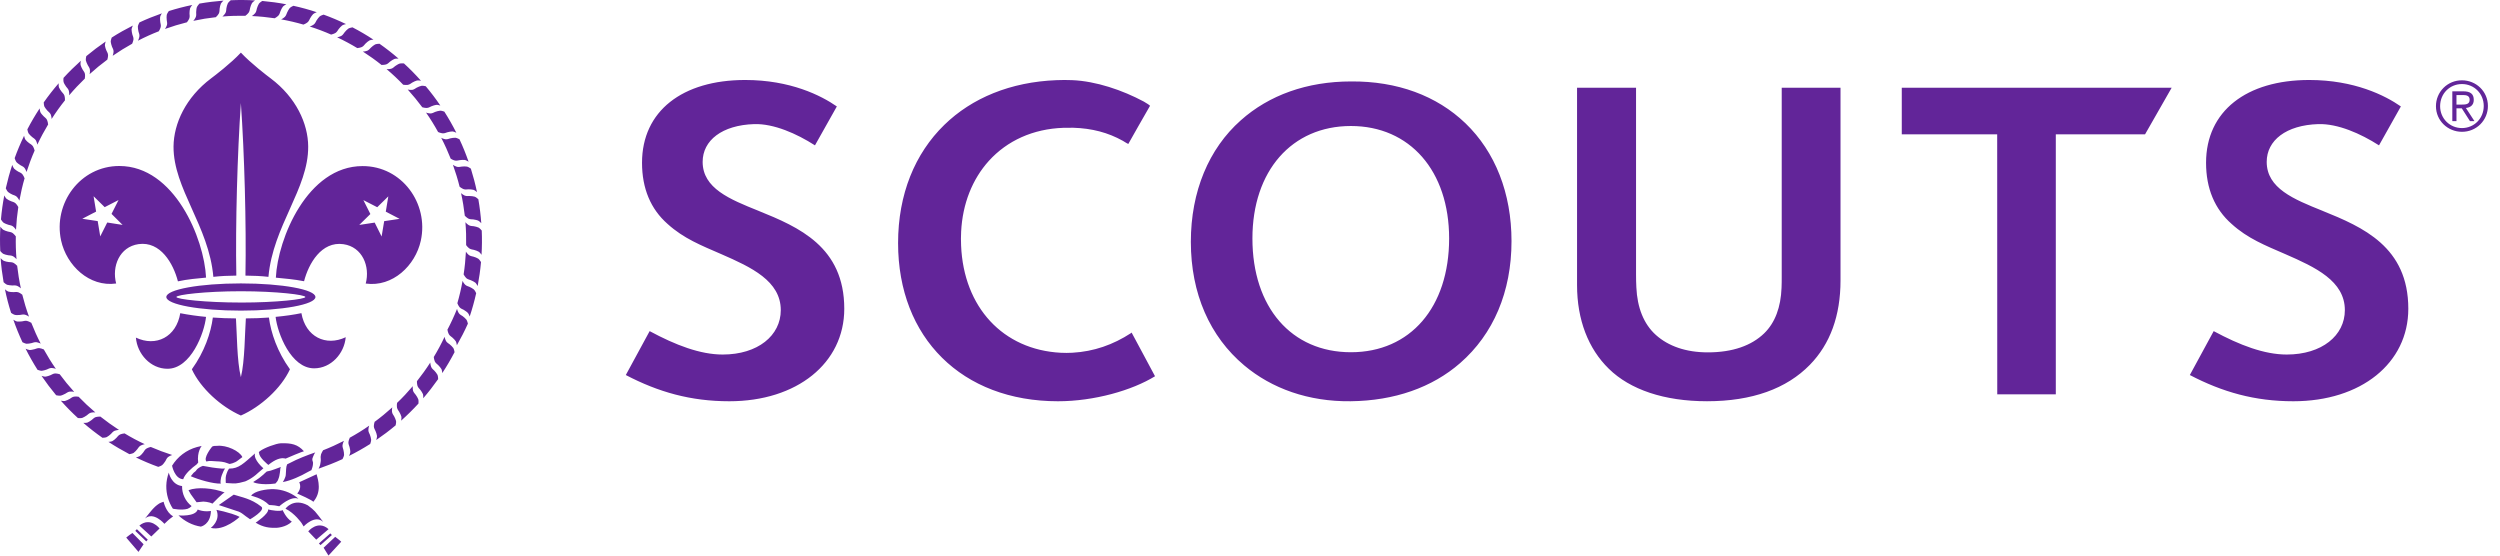
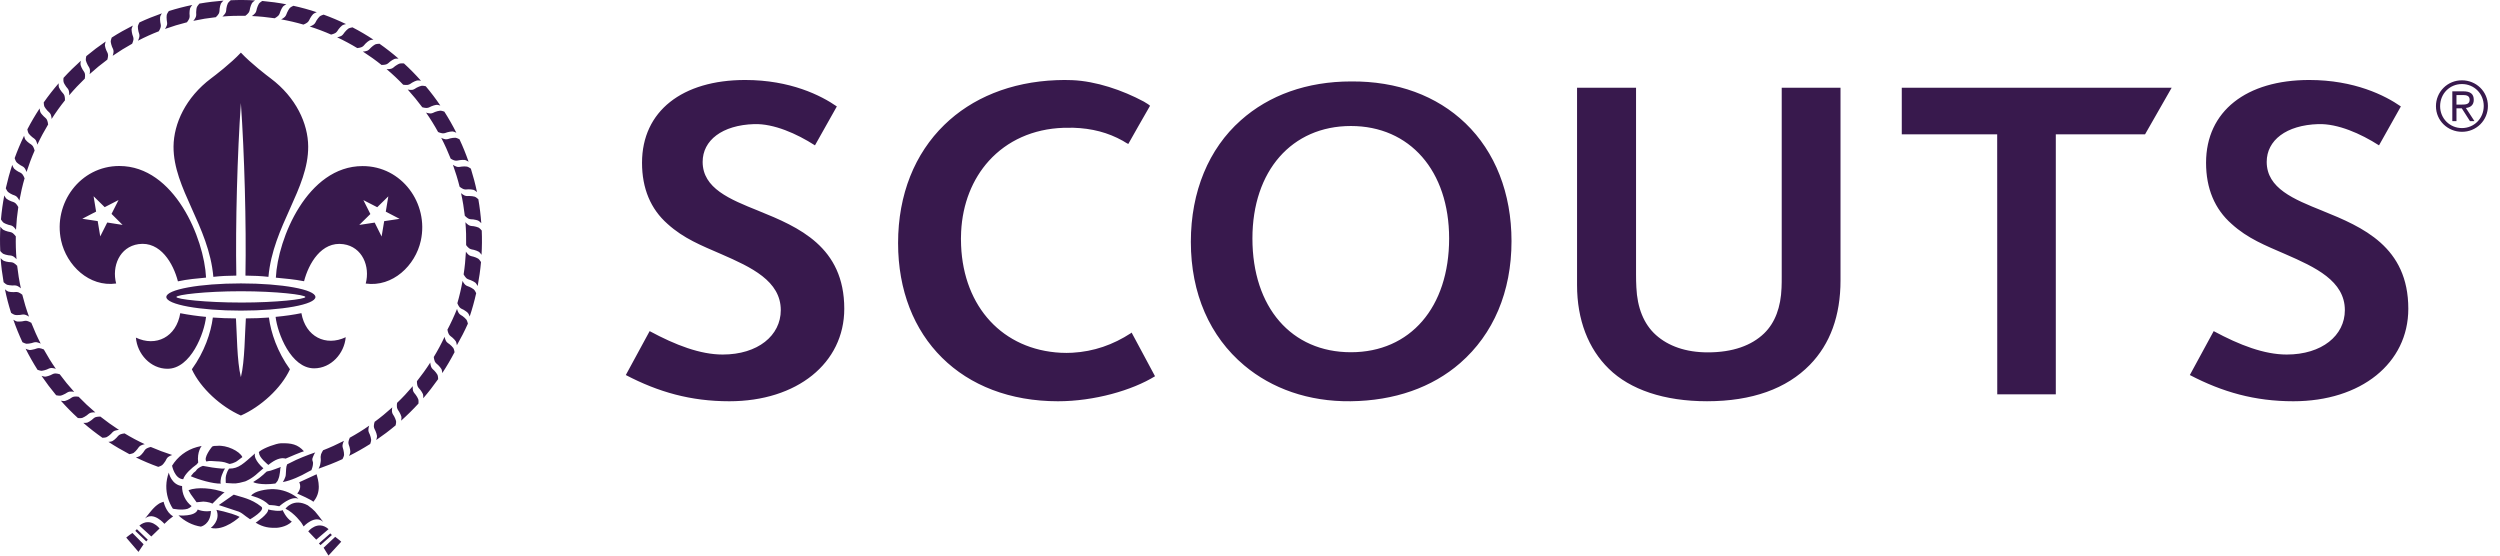
<svg xmlns="http://www.w3.org/2000/svg" viewBox="0 0 189 42" aria-hidden="true" focusable="false">
-   <path d="M175.583 15.94v-.003c-2.17-.871-4.22-1.699-4.22-3.7 0-1.621 1.464-2.781 3.905-2.855 1.473-.041 3.194.716 4.585 1.607.045-.095 1.6-2.834 1.653-2.942-1.19-.828-3.511-2-6.93-2-4.743 0-7.798 2.35-7.798 6.259 0 1.94.65 3.495 1.933 4.624 1.22 1.107 2.546 1.624 4.06 2.283 2.274.99 4.5 2.028 4.5 4.234 0 1.92-1.736 3.356-4.396 3.356-1.688 0-3.544-.705-5.52-1.77-.048.101-1.755 3.218-1.803 3.319 2.467 1.29 4.911 1.983 7.825 1.983 5.119 0 8.691-2.877 8.691-6.994 0-4.686-3.444-6.174-6.485-7.402zm-118.24 0l-.002-.003c-2.169-.871-4.221-1.699-4.221-3.7 0-1.621 1.466-2.781 3.905-2.855 1.475-.041 3.196.716 4.586 1.607.046-.095 1.6-2.834 1.654-2.942-1.192-.828-3.513-2-6.93-2-4.745 0-7.798 2.35-7.798 6.259 0 1.94.65 3.495 1.932 4.624 1.223 1.107 2.547 1.624 4.061 2.283 2.271.99 4.497 2.028 4.497 4.234 0 1.92-1.734 3.356-4.394 3.356-1.687 0-3.545-.705-5.52-1.77-.047.101-1.755 3.218-1.802 3.319 2.465 1.29 4.91 1.983 7.824 1.983 5.116 0 8.692-2.877 8.692-6.994 0-4.686-3.445-6.174-6.484-7.402zm28.166 9.24c-1.368.89-2.814 1.394-4.434 1.487-.295.017-.59.017-.882.002-4.369-.229-7.34-3.438-7.534-8.107a10.55 10.55 0 01.003-1.048c.105-2.113.85-3.972 2.094-5.35 1.388-1.532 3.346-2.423 5.638-2.501.247-.008.496-.008.74-.005 1.422.042 2.639.366 3.749.985.132.096.415.242.415.242s1.455-2.575 1.646-2.89c0-.018-.232-.184-.472-.316-1.607-.861-3.609-1.546-5.419-1.62a14.375 14.375 0 00-1.177.001c-3.482.135-6.402 1.35-8.485 3.38-2.223 2.163-3.496 5.246-3.496 8.934 0 3.59 1.208 6.58 3.324 8.671 2.115 2.095 5.135 3.29 8.761 3.29 2.753 0 5.62-.829 7.34-1.891-.086-.14-1.65-3.106-1.772-3.305-.017.02-.024.02-.039.04zm65.483 4.632h4.427V10.156l6.747-.001 2.011-3.52h-20.403v3.52h7.213l.005 19.657zm-16.294-8.905c0 .107 0 .752-.014.862-.055 1.446-.48 2.624-1.315 3.434-.953.92-2.37 1.436-4.259 1.436-1.667 0-2.99-.479-3.919-1.31-.934-.835-1.415-2.088-1.482-3.6-.018-.127-.024-.837-.024-.959V6.634h-4.46v14.922c0 2.622.85 4.81 2.403 6.323 1.606 1.576 4.182 2.455 7.424 2.455 3.402 0 6.013-.95 7.775-2.755 1.53-1.57 2.316-3.701 2.316-6.382V6.634h-4.445v14.273zm-32.57 5.722c-4.497 0-7.445-3.395-7.445-8.603 0-5.11 2.98-8.5 7.445-8.5 4.454 0 7.426 3.39 7.426 8.5 0 5.208-2.94 8.603-7.426 8.603zm8.66-17.31c-2.178-2.089-5.16-3.189-8.646-3.162-3.33 0-6.206 1.035-8.341 2.942-2.415 2.142-3.773 5.374-3.773 9.183 0 3.92 1.44 7.164 4.035 9.342 2.084 1.751 4.86 2.748 8.047 2.71 3.31-.036 6.165-1.04 8.282-2.889 2.504-2.185 3.878-5.376 3.878-9.216 0-3.622-1.23-6.745-3.482-8.91zm75.336.363c-.917 0-1.651-.722-1.651-1.653 0-.958.734-1.675 1.65-1.675.915 0 1.648.717 1.648 1.655 0 .951-.733 1.673-1.647 1.673zm0-3.61a1.948 1.948 0 00-1.966 1.957c0 1.097.897 1.935 1.966 1.935a1.945 1.945 0 001.962-1.955c0-1.1-.894-1.938-1.962-1.938zm-.027 1.836h-.388v-.723h.487c.24 0 .509.036.509.352 0 .354-.294.37-.608.37zm.92-.358c0-.449-.256-.646-.794-.646h-.828v2.254h.314V8.19h.402l.618.967h.34l-.648-.994c.336-.038.596-.209.596-.614zM18.587 24.07c-.077 1.042-.075 3.248-.376 4.442-.303-1.194-.3-3.4-.373-4.441a25.06 25.06 0 01-1.747-.065c-.148 1.158-.634 2.592-1.587 3.912.66 1.437 2.206 2.835 3.707 3.496 1.503-.661 3.047-2.06 3.709-3.496-.953-1.32-1.438-2.754-1.589-3.912-.555.039-1.138.065-1.744.065zm1.707-3.14c.34-3.858 3.032-6.665 3.005-9.86-.011-1.727-.914-3.703-2.835-5.145-.257-.191-1.502-1.14-2.253-1.947-.749.806-1.994 1.756-2.252 1.947-1.92 1.442-2.823 3.418-2.84 5.145-.02 3.195 2.675 6.002 3.01 9.86.548-.063 1.132-.09 1.737-.094-.072-3.914.08-9.218.345-13.047.266 3.829.415 9.133.345 13.047.607.005 1.19.03 1.738.094zm-6.661 2.75l-.003-.016c-.295 1.824-1.842 2.58-3.356 1.86.1 1.23 1.101 2.355 2.386 2.355 1.766 0 2.791-2.697 2.916-3.923a20.163 20.163 0 01-1.943-.276zm9.153-.006c-.568.118-1.226.213-1.95.281.14 1.241 1.162 3.891 2.912 3.891 1.284 0 2.286-1.127 2.388-2.353-1.504.714-3.035-.03-3.35-1.819zm-4.56-.802c-2.693 0-4.891-.251-4.891-.42 0-.168 2.183-.434 4.876-.434 2.692 0 4.874.266 4.874.435 0 .168-2.166.42-4.859.42zm5.62-.42c0-.566-2.522-1.026-5.635-1.026-3.112 0-5.637.46-5.637 1.027 0 .57 2.525 1.03 5.637 1.03 3.113 0 5.636-.46 5.636-1.03zm3.314-5.447l.84-.825-.528-1.052 1.047.538.838-.822-.192 1.157 1.044.544-1.165.174-.194 1.16-.524-1.051-1.166.177zm4.654 1.187c.614-2.81-1.435-5.643-4.405-5.636-4.17.002-6.414 5.492-6.554 8.433l.034.006c.6.057 1.38.124 2.098.266.34-1.323 1.31-3.041 2.978-2.8 1.429.206 2.028 1.675 1.684 2.976 2.039.285 3.754-1.366 4.165-3.245zm-23.707-1.37l-.529 1.05-.192-1.157-1.164-.177 1.044-.542-.191-1.16.839.825 1.048-.538-.53 1.047.836.833-1.16-.181zM4.62 18.185c.412 1.881 2.125 3.532 4.161 3.248-.342-1.301.259-2.768 1.688-2.977 1.668-.238 2.638 1.478 2.982 2.814.714-.158 1.49-.223 2.097-.28l.03-.005c-.14-2.942-2.386-8.429-6.552-8.436-2.97-.003-5.02 2.827-4.406 5.636zm16.493 20.09c0 .009.884-.822 1.45-.567l-.128-.113a3.074 3.074 0 00-1.727-.615c-.547-.019-1.5.141-1.72.498 0 0 .823.162 1.338.684.047.048.263-.013.787.113zm2.562-.327c.668-.76.38-1.66.261-2.094l-1.312.603c.02.058.217.431-.152.854 0 0 1.276.553 1.203.637zm-4.517-1.519c-.095.038.584.28 1.662.125l.009-.01s.145-.146.185-.246c.04-.092.112-.298.12-.415.01-.103.042-.168.046-.312 0 0 0-.144.049-.268-.123.061-.764.275-.764.275a9.89 9.89 0 01-.297.067c-.099.072-.175.166-.255.233-.054.041-.177.152-.316.261-.068.06-.396.26-.439.29zm5.271 3.026l.007.005c-.263-.35-.493-.655-.621-.794-.111-.12-.3-.286-.544-.462-1.103-.591-1.688.253-1.688.253.684.332 1.21 1.077 1.21 1.077l.162.266c.024-.025.862-.92 1.474-.345zm-1.126.715l.604.629.932-.795c-.809-.72-1.536.166-1.536.166zm1.667.154l-.86.76.121.126.86-.761-.121-.125zm-.505 1.084l.367.592.965-1.046s-.176-.17-.455-.37l-.877.824zm-14.921-.765l.925 1.08.386-.576-.842-.854c-.288.186-.47.35-.47.35zm.686-.51l.827.796.115-.128-.825-.797-.117.129zm.306-.4l.902.825.625-.605s-.687-.911-1.527-.22zm1.833-1.8a1.462 1.462 0 00-.266.103l.07-.048a2.19 2.19 0 00-.56.429c-.137.134-.378.445-.652.785l.006-.005c.64-.551 1.456.396 1.463.405l.247-.236s.16-.15.413-.333c-.552-.299-.721-1.1-.721-1.1zm4.982-2.858s.382-.046.653-.279l.319-.24c-.203-.457-1.2-.927-1.907-.85-.138.017-.329-.033-.423.113v.004s-.644.795-.382 1.071c.221-.084.502-.023.753-.018.258.007.586.04.807.135l.18.064zm-.553.353c-.59-.05-.893-.1-1.46-.208-.184.054-.443.224-.488.318-.05.103-.15.137-.216.206-.047.05-.21.257-.21.257h-.002c.594.262 1.686.581 2.283.56 0 0-.085-.005.01-.464.03-.139.08-.225.121-.333.037-.096.088-.23.183-.346l-.221.01zm-1.46-.208c-.153-.006 0 0 0 0zm3.195 1.174s.494-.18.977-.645c.082-.08.32-.264.403-.346 0 0-.78-.658-.632-1.124-.87.763-1.223 1.148-1.942 1.148-.181.031-.023.006-.023.006-.09.121-.15.26-.182.362-.034.11-.072.235-.072.33-.01.306.013.39.013.39.787.046.737.074 1.458-.121zm2.686-2.881c-.328.011-1.258.346-1.572.596l-.006-.01c-.007.007-.005.017-.01.025-.027.023-.056.046-.07.066l.028.038c-.028.353.699.92.699.92.513-.42.962-.583 1.307-.477 1.19-.516 1.382-.556 1.382-.556-.466-.522-.948-.63-1.758-.602zm.15 5.052c-.18.123-.87.012-1.096-.05.046.338-.944 1-.944 1 .585.361 1.064.402 1.574.388 0 0 .72-.027 1.158-.466-.45-.278-.692-.872-.692-.872zm-1.613-.26c-.773-.62-1.523-.721-2.086-.91l-1.127.787 1.342.444c.408.108.51.301 1.023.632 0 0 1.188-.682.848-.954zm-3.394.24c.337.81-.425 1.363-.425 1.363 1.018.262 2.177-.826 2.177-.826s-.19-.155-1.207-.416l-.545-.122zm-.416.083c-.11.019-.23.027-.346.024a1.807 1.807 0 01-.65-.128h-.006c-.177.561-1.45.44-1.45.44.451.434 1.06.76 1.717.853l-.008-.012s.715-.15.743-1.177zm-2.864-.168s.635.137 1.095.007a.781.781 0 00.306-.204h.005a1.87 1.87 0 01-.723-1.517c-.806-.095-.999-.986-1.005-1.018a3.15 3.15 0 00-.188.996c-.01.64.175 1.239.499 1.736h.011zm1.802-4.662a3.205 3.205 0 00-1.885 1.425l.012-.003s.192.981.838 1.01c.124-.4.675-.878 1.01-1.114l.124-.144c-.106-.816.263-1.259.263-1.259l-.362.085zm3.683-32.604l-.015-.004c.14-.095.248-.236.248-.236.084-.123.082-.256.111-.355.029-.11.087-.284.138-.361.06-.094.233-.206.233-.206h.003a17.46 17.46 0 00-1.845-.014l-.008.011s-.158.13-.21.227a1.587 1.587 0 00-.107.374c-.017.103-.002.232-.075.362 0 0-.096.154-.226.257.588-.05 1.172-.067 1.753-.055zm-2.24.093c.126-.104.216-.264.216-.264.066-.132.047-.26.061-.366.017-.114.05-.29.091-.374.05-.103.2-.235.202-.237-.609.048-1.217.12-1.824.226l-.008.016s-.138.148-.18.252c-.036.087-.048.27-.055.382-.004.106.027.236-.03.37 0 0-.072.166-.188.285a17.063 17.063 0 011.729-.281l-.015-.01zm-3.855.902a18.274 18.274 0 011.677-.509h-.016c.11-.123.179-.292.179-.292.051-.14.014-.265.014-.368.003-.113.013-.297.043-.385.034-.104.165-.257.168-.26-.597.122-1.19.276-1.779.462l-.005.015s-.123.167-.147.274c-.021.09-.013.273-.001.388.005.103.055.224.02.368 0 0-.056.174-.153.307zm-1.933.563s-.028.18-.11.326a16.031 16.031 0 011.598-.723h-.018c.094-.137.141-.31.141-.31.033-.148-.022-.266-.034-.373a1.797 1.797 0 01-.011-.387c.021-.109.132-.274.135-.277-.574.2-1.145.429-1.703.69l-.003.012s-.1.182-.112.294c-.008.091.025.273.048.384.024.102.088.213.07.364zM8.586 3.885s-.007.18-.068.334c.485-.334.981-.64 1.489-.923l-.015.004c.074-.149.1-.329.1-.329.009-.147-.06-.26-.085-.36a1.813 1.813 0 01-.061-.382c.008-.112.1-.297.1-.297l.003-.002c-.547.277-1.082.576-1.604.91l-.004.015s-.073.192-.07.302c.007.095.058.27.097.378.035.096.116.202.118.35zM6.638 4.931c.047.092.138.187.158.333 0 0 .021.179-.023.342a17.55 17.55 0 011.358-1.111l-.016.004c.056-.155.055-.338.055-.338-.007-.147-.092-.25-.129-.346a1.575 1.575 0 01-.11-.371c-.008-.109.06-.308.06-.308a19.07 19.07 0 00-1.47 1.11v.012s-.049.201-.03.311c.017.094.095.26.147.362zM4.812 6.214c.025.092.125.244.189.34.06.085.165.165.204.309 0 0 .043.176.022.343.38-.45.784-.878 1.2-1.278l-.017.006c.037-.164.013-.342.013-.342-.028-.147-.124-.236-.174-.327a1.622 1.622 0 01-.158-.354c-.022-.108.018-.311.018-.311l.001-.005c-.456.409-.894.84-1.31 1.294v.016s-.024.203.012.309zM3.36 8.066c.04.086.157.224.235.312.069.074.181.143.243.281 0 0 .06.169.065.334.315-.496.657-.97 1.021-1.424l-.014.01c.012-.169-.035-.341-.035-.341-.048-.141-.15-.22-.213-.302a1.626 1.626 0 01-.205-.331c-.036-.104-.02-.31-.02-.31l.002-.003c-.4.461-.78.946-1.135 1.453l.004.015s.006.208.052.306zm-1.194 2.025c.05.077.184.201.27.274.08.07.199.121.276.248 0 0 .085.16.11.322.25-.531.527-1.045.827-1.544l-.013.012a1.123 1.123 0 00-.08-.336c-.064-.13-.177-.194-.25-.27-.08-.081-.203-.213-.243-.297-.05-.1-.065-.306-.065-.306L3 8.191a18.13 18.13 0 00-.931 1.586l.002.017s.035.203.095.297zm-.923 2.163c.06.073.21.174.305.237.087.058.213.091.307.208 0 0 .105.148.15.306.18-.56.387-1.109.62-1.638l-.01.013c-.033-.163-.125-.32-.125-.32-.078-.125-.205-.175-.283-.237a1.613 1.613 0 01-.286-.266c-.06-.091-.1-.294-.1-.294a17.74 17.74 0 00-.714 1.694l.006.011s.058.199.13.286zm-.634 2.261c.071.066.23.152.336.2.092.04.222.063.33.166 0 0 .123.132.19.285.106-.58.237-1.15.399-1.707l-.01.011a1.153 1.153 0 00-.161-.298c-.098-.115-.224-.147-.314-.197a1.863 1.863 0 01-.315-.228 1.04 1.04 0 01-.138-.278v-.002c-.193.58-.353 1.17-.49 1.776l.01.009s.082.188.163.263zm-.527 2.087s.106.178.199.243c.076.052.245.114.356.15.098.03.23.035.348.122 0 0 .142.116.225.257.03-.59.09-1.167.176-1.742l-.008.016c-.072-.15-.2-.277-.2-.277-.114-.101-.241-.116-.34-.158a1.563 1.563 0 01-.342-.184c-.08-.069-.167-.246-.172-.254-.116.6-.199 1.202-.252 1.818l.01.01zm.172 2.591c.084.045.263.086.376.105.102.018.231.004.364.078 0 0 .152.093.255.223-.05-.588-.066-1.17-.053-1.752l-.006.019c-.095-.14-.236-.25-.236-.25-.123-.083-.254-.08-.356-.111a1.459 1.459 0 01-.36-.14c-.094-.06-.209-.232-.209-.232-.035.609-.038 1.22-.01 1.84l.008.012s.131.157.227.208zm.668 2.388c.105.005.231-.027.373.029 0 0 .165.072.284.191a17.073 17.073 0 01-.284-1.728l-.007.016c-.106-.124-.263-.215-.263-.215-.132-.068-.263-.048-.367-.064a1.485 1.485 0 01-.376-.092 1 1 0 01-.235-.203c.043.606.12 1.219.226 1.824l.013.007s.148.144.253.183c.092.03.271.045.383.052zm.59 2.229c.103-.01.226-.056.373-.021 0 0 .173.05.306.15-.2-.554-.37-1.115-.51-1.675v.014c-.12-.108-.287-.177-.287-.177-.146-.05-.268-.012-.375-.017-.114 0-.294-.01-.387-.04-.103-.032-.255-.17-.257-.171.12.597.275 1.192.464 1.781l.01.005s.167.121.278.146c.09.023.271.014.386.005zm.875 2.128c.107-.023.218-.086.369-.068 0 0 .177.03.322.11a16.911 16.911 0 01-.72-1.597v.017a1.173 1.173 0 00-.315-.139c-.144-.031-.265.021-.37.034a1.823 1.823 0 01-.385.01c-.11-.023-.277-.135-.28-.137.198.575.43 1.146.691 1.706l.012.003s.182.098.293.11c.095.009.274-.024.383-.049zm1.151 1.997c.096-.036.202-.113.35-.115 0 0 .181.005.336.066-.335-.482-.643-.98-.924-1.489v.019a1.1 1.1 0 00-.327-.098c-.145-.011-.259.057-.358.08-.115.03-.293.069-.384.062a1.087 1.087 0 01-.297-.099c.274.547.576 1.08.905 1.6l.018.003s.19.072.302.069a1.81 1.81 0 00.38-.098zm1.73 1.672s.18-.022.341.02a17.16 17.16 0 01-1.11-1.355l.004.019c-.157-.058-.34-.058-.34-.058-.147.01-.249.092-.347.131a1.673 1.673 0 01-.368.11c-.114.009-.308-.06-.308-.06l-.003-.002a19.5 19.5 0 001.11 1.471h.015s.201.046.313.027c.092-.01.255-.092.359-.144.094-.046.186-.14.334-.16zM6.865 31.2s.179-.043.343-.021a17.04 17.04 0 01-1.28-1.2l.009.016c-.164-.033-.345-.009-.345-.009-.145.026-.234.124-.325.172-.1.055-.262.135-.356.155-.108.021-.31-.02-.31-.02H4.6c.406.46.838.897 1.293 1.314l.013-.002s.207.023.314-.012c.088-.03.243-.122.337-.189.086-.06.167-.162.31-.204zm1.795 1.37s.172-.063.336-.067a19.01 19.01 0 01-1.42-1.018l.005.01a1.23 1.23 0 00-.339.036c-.141.046-.218.152-.303.213-.093.068-.24.171-.33.202-.106.036-.31.022-.31.022l-.004-.003c.464.404.947.779 1.456 1.136l.013-.007s.206-.002.305-.05a1.58 1.58 0 00.313-.233c.076-.072.143-.182.278-.241zm1.139 1.762s.204-.032.3-.089c.078-.053.202-.185.274-.275.068-.076.12-.201.247-.275 0 0 .163-.087.324-.113a15.9 15.9 0 01-1.546-.827l.012.016c-.165.007-.334.078-.334.078-.133.064-.197.179-.274.254-.078.08-.214.201-.298.242-.099.053-.307.062-.307.062.51.335 1.043.643 1.588.932l.014-.005zm.765.147a.933.933 0 01-.29.102c.548.267 1.114.506 1.694.715l.01-.007s.198-.058.282-.129c.076-.06.18-.206.244-.302.055-.087.088-.215.206-.307 0 0 .148-.107.308-.153-.562-.18-1.11-.386-1.64-.616l.013.012c-.164.027-.323.12-.323.12-.123.08-.171.203-.234.282-.07.093-.191.23-.27.283zm13.268-.276c-.56.187-1.368.504-1.885.783-.122.057-.239.117-.239.117a.993.993 0 00-.077.355c-.006.111-.023.279-.023.396.003.247-.228.59-.228.59.602-.106 1.362-.453 1.87-.75l.295-.153s.047-.117.076-.227c.021-.094.052-.216.045-.328-.007-.107-.085-.19-.045-.332 0 0 .107-.32.211-.45zm2.063-.554s.029-.18.112-.322c-.528.27-1.058.51-1.6.721h.017c-.093.135-.156.307-.156.307a.908.908 0 00-.018.372c.013.12-.029.298-.045.391-.018.111-.12.315-.12.315.577-.201 1.25-.463 1.812-.726l.005-.016s.098-.182.11-.293a1.709 1.709 0 00-.05-.386c-.02-.1-.083-.214-.067-.363zm1.953-1.133s.004-.182.065-.338c-.482.338-.983.646-1.491.925l.02-.002c-.079.148-.101.329-.101.329-.01.146.057.26.084.364.028.11.065.288.06.38a1.01 1.01 0 01-.097.293c.544-.273 1.08-.574 1.601-.906l.003-.014s.074-.192.067-.302a1.56 1.56 0 00-.095-.38c-.036-.095-.114-.2-.116-.349zm1.95-1.042c-.048-.092-.142-.187-.162-.337 0 0-.019-.178.022-.34-.436.394-.887.764-1.358 1.11l.02-.005c-.057.155-.057.336-.057.336.008.15.091.254.127.35.045.105.104.275.112.371.007.108-.06.306-.06.306.502-.342.995-.711 1.47-1.111v-.014s.05-.2.03-.312a1.707 1.707 0 00-.144-.354zm1.633-1.623c-.061-.09-.163-.171-.205-.313 0 0-.039-.176-.02-.343-.382.45-.783.88-1.201 1.276l.015-.005c-.033.161-.008.342-.008.342.026.146.121.236.17.33.057.1.14.26.16.354.025.108-.018.311-.018.311l-.002.002c.457-.408.895-.84 1.314-1.296v-.014s.02-.204-.014-.308a1.552 1.552 0 00-.191-.336zm1.641-1.517a1.587 1.587 0 00-.233-.31c-.072-.077-.183-.145-.24-.28 0 0-.064-.17-.07-.335-.317.495-.659.966-1.02 1.424l.013-.01c-.01.165.037.337.037.337.043.146.15.222.211.305.069.09.174.242.204.328.036.108.022.312.022.312v.004c.402-.464.777-.951 1.132-1.454l-.006-.015s-.002-.203-.05-.306zm1.199-2.023a1.597 1.597 0 00-.273-.277c-.078-.069-.2-.119-.277-.247 0 0-.083-.162-.11-.324-.25.533-.528 1.049-.828 1.544l.013-.01c.009.163.08.335.08.335.065.13.18.196.253.27.078.082.2.216.243.3.05.098.063.304.063.304l-.001.002c.335-.508.647-1.04.933-1.588l-.005-.01s-.033-.204-.091-.3zm.987-2.15a1.67 1.67 0 00-.286-.263c-.083-.058-.207-.106-.29-.23 0 0-.095-.153-.13-.315a16.545 16.545 0 01-.736 1.59l.013-.01c.02.166.1.325.1.325.07.131.188.19.265.257.087.078.215.203.262.285.056.097.082.303.082.303.303-.529.584-1.074.836-1.638l-.006-.014s-.045-.199-.11-.29zm.731-2.014s-.081-.188-.165-.264a1.637 1.637 0 00-.334-.197c-.093-.045-.226-.063-.33-.168 0 0-.126-.13-.19-.284a16.98 16.98 0 01-.399 1.708l.01-.014c.05.157.162.299.162.299.096.115.225.144.314.196.098.062.248.159.31.231.076.078.14.266.143.274.191-.577.357-1.167.49-1.77l-.01-.011zm.166-2.591a1.505 1.505 0 00-.355-.15c-.101-.032-.233-.037-.352-.124 0 0-.144-.116-.224-.259-.032.59-.087 1.17-.177 1.742l.01-.013c.073.148.198.277.198.277.113.098.244.113.338.155.107.046.27.123.342.185.082.073.176.256.176.256v.004c.113-.6.2-1.208.254-1.824l-.013-.009s-.105-.175-.197-.24zm.252-2.14s-.13-.16-.23-.213a1.692 1.692 0 00-.37-.102c-.106-.018-.234-.002-.364-.076 0 0-.155-.095-.258-.226.05.588.066 1.17.055 1.75l.006-.013c.09.137.234.245.234.245.124.084.254.082.355.11.113.032.282.089.363.142.092.062.206.23.206.23v.003c.037-.61.042-1.224.016-1.84l-.013-.01zm-.894-2.597c-.105-.01-.233.024-.372-.03 0 0-.167-.075-.286-.19.128.576.22 1.152.286 1.727l.002-.016c.108.126.267.217.267.217.13.066.26.048.364.06.114.02.294.05.378.093.098.046.223.186.233.198a18.31 18.31 0 00-.223-1.821l-.014-.005s-.147-.142-.254-.18a1.52 1.52 0 00-.38-.053zm-.592-2.227c-.105.007-.226.055-.372.019 0 0-.173-.052-.308-.154.198.554.37 1.113.51 1.678v-.017c.125.11.294.18.294.18.139.05.264.014.368.014.114.002.295.011.388.04.104.034.257.171.26.173-.124-.596-.28-1.19-.465-1.78l-.013-.005s-.167-.121-.276-.145a1.51 1.51 0 00-.386-.003zm-.876-2.133c-.104.023-.217.087-.367.071 0 0-.18-.03-.322-.112.27.523.51 1.055.724 1.595v-.015c.134.094.31.14.31.14.147.03.265-.022.369-.032.116-.017.297-.028.388-.012.108.02.275.133.279.136a17.16 17.16 0 00-.691-1.704l-.013-.003s-.184-.1-.293-.11a1.666 1.666 0 00-.384.046zm-1.15-1.998c-.098.036-.202.115-.35.117 0 0-.183-.006-.337-.068.337.483.643.98.923 1.49v-.017c.148.077.33.096.33.096.147.015.26-.053.363-.08.106-.027.286-.066.378-.062.113.008.297.099.297.099l.002.002a18.161 18.161 0 00-.91-1.601l-.012-.002s-.195-.073-.303-.068a1.662 1.662 0 00-.38.094zm-1.731-1.667s-.18.016-.34-.025c.396.438.765.89 1.113 1.356l-.007-.017c.156.056.336.053.336.053.152-.007.25-.087.348-.125.105-.043.28-.103.376-.11.109-.01.296.055.302.057-.34-.505-.711-.993-1.108-1.466h-.015s-.2-.051-.311-.029c-.09.015-.258.09-.36.142-.093.048-.186.14-.334.164zM29.562 5.2s-.175.042-.34.024c.452.378.877.78 1.278 1.2l-.006-.02c.163.036.34.012.34.012.148-.027.242-.122.33-.172.1-.055.263-.139.353-.157.107-.023.303.016.31.018a17.217 17.217 0 00-1.29-1.311l-.013.002s-.205-.02-.315.012c-.09.027-.242.125-.337.19-.083.06-.162.162-.31.202zM27.77 3.834s-.17.064-.337.064c.496.32.971.66 1.425 1.024l-.011-.015c.166.012.343-.036.343-.036.141-.047.217-.15.301-.214.091-.07.242-.172.33-.201.105-.036.302-.024.31-.024a18.374 18.374 0 00-1.448-1.13l-.013.007s-.208.005-.311.051a1.658 1.658 0 00-.308.233c-.079.067-.145.18-.281.24zm-1.96-1.123s-.162.085-.324.108a16.8 16.8 0 011.544.828l-.009-.016c.168-.005.333-.075.333-.075.136-.063.197-.178.271-.253.083-.081.217-.201.302-.243.1-.049.3-.064.305-.064-.51-.335-1.04-.647-1.588-.931l-.013.007s-.204.031-.297.091c-.08.051-.201.183-.274.269-.071.08-.12.2-.25.279zm-2.088-.86s-.146.107-.308.153c.561.178 1.11.385 1.64.62l-.011-.016c.162-.027.32-.118.32-.118.126-.08.17-.204.236-.286a1.65 1.65 0 01.267-.28c.091-.064.287-.102.292-.104a18.034 18.034 0 00-1.693-.715l-.012.006s-.197.058-.284.13c-.071.06-.175.209-.24.306-.055.087-.09.214-.207.304zm-2.468-.387c.577.104 1.15.238 1.71.402l-.018-.012c.159-.052.3-.163.3-.163.119-.096.148-.224.202-.312.058-.1.157-.252.226-.314.08-.07.257-.134.274-.14a16.933 16.933 0 00-1.77-.488l-.01.008s-.19.082-.265.165c-.063.07-.147.232-.196.336-.048.091-.065.221-.17.327 0 0-.132.127-.283.191zm-2.214-.251c.589.026 1.173.087 1.747.17l-.017-.006c.15-.073.278-.2.278-.2.103-.11.113-.24.157-.335.045-.11.124-.272.183-.34.074-.086.26-.176.26-.176h.002c-.6-.117-1.21-.198-1.827-.254l-.01.01s-.176.107-.24.2a1.721 1.721 0 00-.15.353c-.032.1-.034.231-.122.35 0 0-.118.141-.261.228zm-3.664 36.706c.015 0 .4.013.685.155 0 0 .843-.875.931-.84-.881-.339-2.077-.435-2.742-.176l.168.298.445.615.513-.052z" fill="#622599" fill-rule="evenodd" />
+   <path d="M175.583 15.94v-.003c-2.17-.871-4.22-1.699-4.22-3.7 0-1.621 1.464-2.781 3.905-2.855 1.473-.041 3.194.716 4.585 1.607.045-.095 1.6-2.834 1.653-2.942-1.19-.828-3.511-2-6.93-2-4.743 0-7.798 2.35-7.798 6.259 0 1.94.65 3.495 1.933 4.624 1.22 1.107 2.546 1.624 4.06 2.283 2.274.99 4.5 2.028 4.5 4.234 0 1.92-1.736 3.356-4.396 3.356-1.688 0-3.544-.705-5.52-1.77-.048.101-1.755 3.218-1.803 3.319 2.467 1.29 4.911 1.983 7.825 1.983 5.119 0 8.691-2.877 8.691-6.994 0-4.686-3.444-6.174-6.485-7.402zm-118.24 0l-.002-.003c-2.169-.871-4.221-1.699-4.221-3.7 0-1.621 1.466-2.781 3.905-2.855 1.475-.041 3.196.716 4.586 1.607.046-.095 1.6-2.834 1.654-2.942-1.192-.828-3.513-2-6.93-2-4.745 0-7.798 2.35-7.798 6.259 0 1.94.65 3.495 1.932 4.624 1.223 1.107 2.547 1.624 4.061 2.283 2.271.99 4.497 2.028 4.497 4.234 0 1.92-1.734 3.356-4.394 3.356-1.687 0-3.545-.705-5.52-1.77-.047.101-1.755 3.218-1.802 3.319 2.465 1.29 4.91 1.983 7.824 1.983 5.116 0 8.692-2.877 8.692-6.994 0-4.686-3.445-6.174-6.484-7.402zm28.166 9.24c-1.368.89-2.814 1.394-4.434 1.487-.295.017-.59.017-.882.002-4.369-.229-7.34-3.438-7.534-8.107a10.55 10.55 0 01.003-1.048c.105-2.113.85-3.972 2.094-5.35 1.388-1.532 3.346-2.423 5.638-2.501.247-.008.496-.008.74-.005 1.422.042 2.639.366 3.749.985.132.096.415.242.415.242s1.455-2.575 1.646-2.89c0-.018-.232-.184-.472-.316-1.607-.861-3.609-1.546-5.419-1.62a14.375 14.375 0 00-1.177.001c-3.482.135-6.402 1.35-8.485 3.38-2.223 2.163-3.496 5.246-3.496 8.934 0 3.59 1.208 6.58 3.324 8.671 2.115 2.095 5.135 3.29 8.761 3.29 2.753 0 5.62-.829 7.34-1.891-.086-.14-1.65-3.106-1.772-3.305-.017.02-.024.02-.039.04zm65.483 4.632h4.427V10.156l6.747-.001 2.011-3.52h-20.403v3.52h7.213l.005 19.657zm-16.294-8.905c0 .107 0 .752-.014.862-.055 1.446-.48 2.624-1.315 3.434-.953.92-2.37 1.436-4.259 1.436-1.667 0-2.99-.479-3.919-1.31-.934-.835-1.415-2.088-1.482-3.6-.018-.127-.024-.837-.024-.959V6.634h-4.46v14.922c0 2.622.85 4.81 2.403 6.323 1.606 1.576 4.182 2.455 7.424 2.455 3.402 0 6.013-.95 7.775-2.755 1.53-1.57 2.316-3.701 2.316-6.382V6.634h-4.445v14.273zm-32.57 5.722c-4.497 0-7.445-3.395-7.445-8.603 0-5.11 2.98-8.5 7.445-8.5 4.454 0 7.426 3.39 7.426 8.5 0 5.208-2.94 8.603-7.426 8.603zm8.66-17.31c-2.178-2.089-5.16-3.189-8.646-3.162-3.33 0-6.206 1.035-8.341 2.942-2.415 2.142-3.773 5.374-3.773 9.183 0 3.92 1.44 7.164 4.035 9.342 2.084 1.751 4.86 2.748 8.047 2.71 3.31-.036 6.165-1.04 8.282-2.889 2.504-2.185 3.878-5.376 3.878-9.216 0-3.622-1.23-6.745-3.482-8.91zm75.336.363c-.917 0-1.651-.722-1.651-1.653 0-.958.734-1.675 1.65-1.675.915 0 1.648.717 1.648 1.655 0 .951-.733 1.673-1.647 1.673zm0-3.61a1.948 1.948 0 00-1.966 1.957c0 1.097.897 1.935 1.966 1.935a1.945 1.945 0 001.962-1.955c0-1.1-.894-1.938-1.962-1.938zm-.027 1.836h-.388v-.723h.487c.24 0 .509.036.509.352 0 .354-.294.37-.608.37zm.92-.358c0-.449-.256-.646-.794-.646h-.828v2.254h.314V8.19h.402l.618.967h.34l-.648-.994c.336-.038.596-.209.596-.614zM18.587 24.07c-.077 1.042-.075 3.248-.376 4.442-.303-1.194-.3-3.4-.373-4.441a25.06 25.06 0 01-1.747-.065c-.148 1.158-.634 2.592-1.587 3.912.66 1.437 2.206 2.835 3.707 3.496 1.503-.661 3.047-2.06 3.709-3.496-.953-1.32-1.438-2.754-1.589-3.912-.555.039-1.138.065-1.744.065zm1.707-3.14c.34-3.858 3.032-6.665 3.005-9.86-.011-1.727-.914-3.703-2.835-5.145-.257-.191-1.502-1.14-2.253-1.947-.749.806-1.994 1.756-2.252 1.947-1.92 1.442-2.823 3.418-2.84 5.145-.02 3.195 2.675 6.002 3.01 9.86.548-.063 1.132-.09 1.737-.094-.072-3.914.08-9.218.345-13.047.266 3.829.415 9.133.345 13.047.607.005 1.19.03 1.738.094zm-6.661 2.75l-.003-.016c-.295 1.824-1.842 2.58-3.356 1.86.1 1.23 1.101 2.355 2.386 2.355 1.766 0 2.791-2.697 2.916-3.923a20.163 20.163 0 01-1.943-.276zm9.153-.006c-.568.118-1.226.213-1.95.281.14 1.241 1.162 3.891 2.912 3.891 1.284 0 2.286-1.127 2.388-2.353-1.504.714-3.035-.03-3.35-1.819zm-4.56-.802c-2.693 0-4.891-.251-4.891-.42 0-.168 2.183-.434 4.876-.434 2.692 0 4.874.266 4.874.435 0 .168-2.166.42-4.859.42zm5.62-.42c0-.566-2.522-1.026-5.635-1.026-3.112 0-5.637.46-5.637 1.027 0 .57 2.525 1.03 5.637 1.03 3.113 0 5.636-.46 5.636-1.03zm3.314-5.447l.84-.825-.528-1.052 1.047.538.838-.822-.192 1.157 1.044.544-1.165.174-.194 1.16-.524-1.051-1.166.177zm4.654 1.187c.614-2.81-1.435-5.643-4.405-5.636-4.17.002-6.414 5.492-6.554 8.433l.034.006c.6.057 1.38.124 2.098.266.34-1.323 1.31-3.041 2.978-2.8 1.429.206 2.028 1.675 1.684 2.976 2.039.285 3.754-1.366 4.165-3.245zm-23.707-1.37l-.529 1.05-.192-1.157-1.164-.177 1.044-.542-.191-1.16.839.825 1.048-.538-.53 1.047.836.833-1.16-.181zM4.62 18.185c.412 1.881 2.125 3.532 4.161 3.248-.342-1.301.259-2.768 1.688-2.977 1.668-.238 2.638 1.478 2.982 2.814.714-.158 1.49-.223 2.097-.28l.03-.005c-.14-2.942-2.386-8.429-6.552-8.436-2.97-.003-5.02 2.827-4.406 5.636zm16.493 20.09c0 .009.884-.822 1.45-.567l-.128-.113a3.074 3.074 0 00-1.727-.615c-.547-.019-1.5.141-1.72.498 0 0 .823.162 1.338.684.047.048.263-.013.787.113zm2.562-.327c.668-.76.38-1.66.261-2.094l-1.312.603c.02.058.217.431-.152.854 0 0 1.276.553 1.203.637zm-4.517-1.519c-.095.038.584.28 1.662.125l.009-.01s.145-.146.185-.246c.04-.092.112-.298.12-.415.01-.103.042-.168.046-.312 0 0 0-.144.049-.268-.123.061-.764.275-.764.275a9.89 9.89 0 01-.297.067c-.099.072-.175.166-.255.233-.054.041-.177.152-.316.261-.068.06-.396.26-.439.29zm5.271 3.026l.007.005c-.263-.35-.493-.655-.621-.794-.111-.12-.3-.286-.544-.462-1.103-.591-1.688.253-1.688.253.684.332 1.21 1.077 1.21 1.077l.162.266c.024-.025.862-.92 1.474-.345zm-1.126.715l.604.629.932-.795c-.809-.72-1.536.166-1.536.166zm1.667.154l-.86.76.121.126.86-.761-.121-.125zm-.505 1.084l.367.592.965-1.046s-.176-.17-.455-.37l-.877.824zm-14.921-.765l.925 1.08.386-.576-.842-.854c-.288.186-.47.35-.47.35zm.686-.51l.827.796.115-.128-.825-.797-.117.129zm.306-.4l.902.825.625-.605s-.687-.911-1.527-.22zm1.833-1.8a1.462 1.462 0 00-.266.103l.07-.048a2.19 2.19 0 00-.56.429c-.137.134-.378.445-.652.785l.006-.005c.64-.551 1.456.396 1.463.405l.247-.236s.16-.15.413-.333c-.552-.299-.721-1.1-.721-1.1zm4.982-2.858s.382-.046.653-.279l.319-.24c-.203-.457-1.2-.927-1.907-.85-.138.017-.329-.033-.423.113v.004s-.644.795-.382 1.071c.221-.084.502-.023.753-.018.258.007.586.04.807.135l.18.064zm-.553.353c-.59-.05-.893-.1-1.46-.208-.184.054-.443.224-.488.318-.05.103-.15.137-.216.206-.047.05-.21.257-.21.257h-.002c.594.262 1.686.581 2.283.56 0 0-.085-.005.01-.464.03-.139.08-.225.121-.333.037-.096.088-.23.183-.346l-.221.01zm-1.46-.208c-.153-.006 0 0 0 0zm3.195 1.174s.494-.18.977-.645c.082-.08.32-.264.403-.346 0 0-.78-.658-.632-1.124-.87.763-1.223 1.148-1.942 1.148-.181.031-.023.006-.023.006-.09.121-.15.26-.182.362-.034.11-.072.235-.072.33-.01.306.013.39.013.39.787.046.737.074 1.458-.121zm2.686-2.881c-.328.011-1.258.346-1.572.596l-.006-.01c-.007.007-.005.017-.01.025-.027.023-.056.046-.07.066l.028.038c-.028.353.699.92.699.92.513-.42.962-.583 1.307-.477 1.19-.516 1.382-.556 1.382-.556-.466-.522-.948-.63-1.758-.602zm.15 5.052c-.18.123-.87.012-1.096-.05.046.338-.944 1-.944 1 .585.361 1.064.402 1.574.388 0 0 .72-.027 1.158-.466-.45-.278-.692-.872-.692-.872zm-1.613-.26c-.773-.62-1.523-.721-2.086-.91l-1.127.787 1.342.444c.408.108.51.301 1.023.632 0 0 1.188-.682.848-.954zm-3.394.24c.337.81-.425 1.363-.425 1.363 1.018.262 2.177-.826 2.177-.826s-.19-.155-1.207-.416l-.545-.122zm-.416.083c-.11.019-.23.027-.346.024a1.807 1.807 0 01-.65-.128h-.006c-.177.561-1.45.44-1.45.44.451.434 1.06.76 1.717.853l-.008-.012s.715-.15.743-1.177zm-2.864-.168s.635.137 1.095.007a.781.781 0 00.306-.204h.005a1.87 1.87 0 01-.723-1.517c-.806-.095-.999-.986-1.005-1.018a3.15 3.15 0 00-.188.996c-.01.64.175 1.239.499 1.736h.011zm1.802-4.662a3.205 3.205 0 00-1.885 1.425l.012-.003s.192.981.838 1.01c.124-.4.675-.878 1.01-1.114l.124-.144c-.106-.816.263-1.259.263-1.259l-.362.085zm3.683-32.604l-.015-.004c.14-.095.248-.236.248-.236.084-.123.082-.256.111-.355.029-.11.087-.284.138-.361.06-.094.233-.206.233-.206h.003a17.46 17.46 0 00-1.845-.014l-.008.011s-.158.13-.21.227a1.587 1.587 0 00-.107.374c-.017.103-.002.232-.075.362 0 0-.096.154-.226.257.588-.05 1.172-.067 1.753-.055zm-2.24.093c.126-.104.216-.264.216-.264.066-.132.047-.26.061-.366.017-.114.05-.29.091-.374.05-.103.2-.235.202-.237-.609.048-1.217.12-1.824.226l-.008.016s-.138.148-.18.252c-.036.087-.048.27-.055.382-.004.106.027.236-.03.37 0 0-.072.166-.188.285a17.063 17.063 0 011.729-.281l-.015-.01zm-3.855.902a18.274 18.274 0 011.677-.509h-.016c.11-.123.179-.292.179-.292.051-.14.014-.265.014-.368.003-.113.013-.297.043-.385.034-.104.165-.257.168-.26-.597.122-1.19.276-1.779.462l-.005.015s-.123.167-.147.274c-.021.09-.013.273-.001.388.005.103.055.224.02.368 0 0-.056.174-.153.307zm-1.933.563s-.028.18-.11.326a16.031 16.031 0 011.598-.723h-.018c.094-.137.141-.31.141-.31.033-.148-.022-.266-.034-.373a1.797 1.797 0 01-.011-.387c.021-.109.132-.274.135-.277-.574.2-1.145.429-1.703.69l-.003.012s-.1.182-.112.294c-.008.091.025.273.048.384.024.102.088.213.07.364zM8.586 3.885s-.007.18-.068.334c.485-.334.981-.64 1.489-.923l-.015.004c.074-.149.1-.329.1-.329.009-.147-.06-.26-.085-.36a1.813 1.813 0 01-.061-.382c.008-.112.1-.297.1-.297l.003-.002c-.547.277-1.082.576-1.604.91l-.004.015s-.073.192-.07.302c.007.095.058.27.097.378.035.096.116.202.118.35zM6.638 4.931c.047.092.138.187.158.333 0 0 .021.179-.023.342a17.55 17.55 0 011.358-1.111l-.016.004c.056-.155.055-.338.055-.338-.007-.147-.092-.25-.129-.346a1.575 1.575 0 01-.11-.371c-.008-.109.06-.308.06-.308a19.07 19.07 0 00-1.47 1.11v.012s-.049.201-.03.311c.017.094.095.26.147.362zM4.812 6.214c.025.092.125.244.189.34.06.085.165.165.204.309 0 0 .043.176.022.343.38-.45.784-.878 1.2-1.278l-.017.006c.037-.164.013-.342.013-.342-.028-.147-.124-.236-.174-.327a1.622 1.622 0 01-.158-.354c-.022-.108.018-.311.018-.311l.001-.005c-.456.409-.894.84-1.31 1.294v.016s-.024.203.012.309zM3.36 8.066c.04.086.157.224.235.312.069.074.181.143.243.281 0 0 .06.169.065.334.315-.496.657-.97 1.021-1.424l-.014.01c.012-.169-.035-.341-.035-.341-.048-.141-.15-.22-.213-.302a1.626 1.626 0 01-.205-.331c-.036-.104-.02-.31-.02-.31l.002-.003c-.4.461-.78.946-1.135 1.453l.004.015s.006.208.052.306zm-1.194 2.025c.05.077.184.201.27.274.08.07.199.121.276.248 0 0 .085.16.11.322.25-.531.527-1.045.827-1.544l-.013.012a1.123 1.123 0 00-.08-.336c-.064-.13-.177-.194-.25-.27-.08-.081-.203-.213-.243-.297-.05-.1-.065-.306-.065-.306L3 8.191a18.13 18.13 0 00-.931 1.586l.002.017s.035.203.095.297zm-.923 2.163c.06.073.21.174.305.237.087.058.213.091.307.208 0 0 .105.148.15.306.18-.56.387-1.109.62-1.638l-.01.013c-.033-.163-.125-.32-.125-.32-.078-.125-.205-.175-.283-.237a1.613 1.613 0 01-.286-.266c-.06-.091-.1-.294-.1-.294a17.74 17.74 0 00-.714 1.694l.006.011s.058.199.13.286zm-.634 2.261c.071.066.23.152.336.2.092.04.222.063.33.166 0 0 .123.132.19.285.106-.58.237-1.15.399-1.707l-.01.011a1.153 1.153 0 00-.161-.298c-.098-.115-.224-.147-.314-.197a1.863 1.863 0 01-.315-.228 1.04 1.04 0 01-.138-.278v-.002c-.193.58-.353 1.17-.49 1.776l.01.009s.082.188.163.263zm-.527 2.087s.106.178.199.243c.076.052.245.114.356.15.098.03.23.035.348.122 0 0 .142.116.225.257.03-.59.09-1.167.176-1.742l-.008.016c-.072-.15-.2-.277-.2-.277-.114-.101-.241-.116-.34-.158a1.563 1.563 0 01-.342-.184c-.08-.069-.167-.246-.172-.254-.116.6-.199 1.202-.252 1.818l.01.01zm.172 2.591c.084.045.263.086.376.105.102.018.231.004.364.078 0 0 .152.093.255.223-.05-.588-.066-1.17-.053-1.752l-.006.019c-.095-.14-.236-.25-.236-.25-.123-.083-.254-.08-.356-.111a1.459 1.459 0 01-.36-.14c-.094-.06-.209-.232-.209-.232-.035.609-.038 1.22-.01 1.84l.008.012s.131.157.227.208zm.668 2.388c.105.005.231-.027.373.029 0 0 .165.072.284.191a17.073 17.073 0 01-.284-1.728l-.007.016c-.106-.124-.263-.215-.263-.215-.132-.068-.263-.048-.367-.064a1.485 1.485 0 01-.376-.092 1 1 0 01-.235-.203c.043.606.12 1.219.226 1.824l.013.007s.148.144.253.183c.092.03.271.045.383.052zm.59 2.229c.103-.01.226-.056.373-.021 0 0 .173.05.306.15-.2-.554-.37-1.115-.51-1.675v.014c-.12-.108-.287-.177-.287-.177-.146-.05-.268-.012-.375-.017-.114 0-.294-.01-.387-.04-.103-.032-.255-.17-.257-.171.12.597.275 1.192.464 1.781l.01.005s.167.121.278.146c.09.023.271.014.386.005zm.875 2.128c.107-.023.218-.086.369-.068 0 0 .177.03.322.11a16.911 16.911 0 01-.72-1.597v.017a1.173 1.173 0 00-.315-.139c-.144-.031-.265.021-.37.034a1.823 1.823 0 01-.385.01c-.11-.023-.277-.135-.28-.137.198.575.43 1.146.691 1.706l.012.003s.182.098.293.11c.095.009.274-.024.383-.049zm1.151 1.997c.096-.036.202-.113.35-.115 0 0 .181.005.336.066-.335-.482-.643-.98-.924-1.489v.019a1.1 1.1 0 00-.327-.098c-.145-.011-.259.057-.358.08-.115.03-.293.069-.384.062a1.087 1.087 0 01-.297-.099c.274.547.576 1.08.905 1.6l.018.003s.19.072.302.069a1.81 1.81 0 00.38-.098zm1.73 1.672s.18-.022.341.02a17.16 17.16 0 01-1.11-1.355l.004.019c-.157-.058-.34-.058-.34-.058-.147.01-.249.092-.347.131a1.673 1.673 0 01-.368.11c-.114.009-.308-.06-.308-.06l-.003-.002a19.5 19.5 0 001.11 1.471h.015s.201.046.313.027c.092-.01.255-.092.359-.144.094-.046.186-.14.334-.16zM6.865 31.2s.179-.043.343-.021a17.04 17.04 0 01-1.28-1.2l.009.016c-.164-.033-.345-.009-.345-.009-.145.026-.234.124-.325.172-.1.055-.262.135-.356.155-.108.021-.31-.02-.31-.02H4.6c.406.46.838.897 1.293 1.314l.013-.002s.207.023.314-.012c.088-.03.243-.122.337-.189.086-.06.167-.162.31-.204zm1.795 1.37s.172-.063.336-.067a19.01 19.01 0 01-1.42-1.018l.005.01a1.23 1.23 0 00-.339.036c-.141.046-.218.152-.303.213-.093.068-.24.171-.33.202-.106.036-.31.022-.31.022l-.004-.003c.464.404.947.779 1.456 1.136l.013-.007s.206-.002.305-.05a1.58 1.58 0 00.313-.233c.076-.072.143-.182.278-.241zm1.139 1.762s.204-.032.3-.089c.078-.053.202-.185.274-.275.068-.076.12-.201.247-.275 0 0 .163-.087.324-.113a15.9 15.9 0 01-1.546-.827l.012.016c-.165.007-.334.078-.334.078-.133.064-.197.179-.274.254-.078.08-.214.201-.298.242-.099.053-.307.062-.307.062.51.335 1.043.643 1.588.932l.014-.005zm.765.147a.933.933 0 01-.29.102c.548.267 1.114.506 1.694.715l.01-.007s.198-.058.282-.129c.076-.06.18-.206.244-.302.055-.087.088-.215.206-.307 0 0 .148-.107.308-.153-.562-.18-1.11-.386-1.64-.616l.013.012c-.164.027-.323.12-.323.12-.123.08-.171.203-.234.282-.07.093-.191.23-.27.283zm13.268-.276c-.56.187-1.368.504-1.885.783-.122.057-.239.117-.239.117a.993.993 0 00-.077.355c-.006.111-.023.279-.023.396.003.247-.228.59-.228.59.602-.106 1.362-.453 1.87-.75l.295-.153s.047-.117.076-.227c.021-.094.052-.216.045-.328-.007-.107-.085-.19-.045-.332 0 0 .107-.32.211-.45zm2.063-.554s.029-.18.112-.322c-.528.27-1.058.51-1.6.721h.017c-.093.135-.156.307-.156.307a.908.908 0 00-.018.372c.013.12-.029.298-.045.391-.018.111-.12.315-.12.315.577-.201 1.25-.463 1.812-.726l.005-.016s.098-.182.11-.293a1.709 1.709 0 00-.05-.386c-.02-.1-.083-.214-.067-.363zm1.953-1.133s.004-.182.065-.338c-.482.338-.983.646-1.491.925l.02-.002c-.079.148-.101.329-.101.329-.01.146.057.26.084.364.028.11.065.288.06.38a1.01 1.01 0 01-.097.293c.544-.273 1.08-.574 1.601-.906l.003-.014s.074-.192.067-.302a1.56 1.56 0 00-.095-.38c-.036-.095-.114-.2-.116-.349zm1.95-1.042c-.048-.092-.142-.187-.162-.337 0 0-.019-.178.022-.34-.436.394-.887.764-1.358 1.11l.02-.005c-.057.155-.057.336-.057.336.008.15.091.254.127.35.045.105.104.275.112.371.007.108-.06.306-.06.306.502-.342.995-.711 1.47-1.111v-.014s.05-.2.03-.312a1.707 1.707 0 00-.144-.354zm1.633-1.623c-.061-.09-.163-.171-.205-.313 0 0-.039-.176-.02-.343-.382.45-.783.88-1.201 1.276l.015-.005c-.033.161-.008.342-.008.342.026.146.121.236.17.33.057.1.14.26.16.354.025.108-.018.311-.018.311l-.002.002c.457-.408.895-.84 1.314-1.296v-.014s.02-.204-.014-.308a1.552 1.552 0 00-.191-.336zm1.641-1.517a1.587 1.587 0 00-.233-.31c-.072-.077-.183-.145-.24-.28 0 0-.064-.17-.07-.335-.317.495-.659.966-1.02 1.424l.013-.01c-.01.165.037.337.037.337.043.146.15.222.211.305.069.09.174.242.204.328.036.108.022.312.022.312v.004c.402-.464.777-.951 1.132-1.454l-.006-.015s-.002-.203-.05-.306zm1.199-2.023a1.597 1.597 0 00-.273-.277c-.078-.069-.2-.119-.277-.247 0 0-.083-.162-.11-.324-.25.533-.528 1.049-.828 1.544l.013-.01c.009.163.08.335.08.335.065.13.18.196.253.27.078.082.2.216.243.3.05.098.063.304.063.304l-.001.002c.335-.508.647-1.04.933-1.588l-.005-.01s-.033-.204-.091-.3zm.987-2.15a1.67 1.67 0 00-.286-.263c-.083-.058-.207-.106-.29-.23 0 0-.095-.153-.13-.315a16.545 16.545 0 01-.736 1.59l.013-.01c.02.166.1.325.1.325.07.131.188.19.265.257.087.078.215.203.262.285.056.097.082.303.082.303.303-.529.584-1.074.836-1.638l-.006-.014s-.045-.199-.11-.29zm.731-2.014s-.081-.188-.165-.264a1.637 1.637 0 00-.334-.197c-.093-.045-.226-.063-.33-.168 0 0-.126-.13-.19-.284a16.98 16.98 0 01-.399 1.708l.01-.014c.05.157.162.299.162.299.096.115.225.144.314.196.098.062.248.159.31.231.076.078.14.266.143.274.191-.577.357-1.167.49-1.77l-.01-.011zm.166-2.591a1.505 1.505 0 00-.355-.15c-.101-.032-.233-.037-.352-.124 0 0-.144-.116-.224-.259-.032.59-.087 1.17-.177 1.742l.01-.013c.073.148.198.277.198.277.113.098.244.113.338.155.107.046.27.123.342.185.082.073.176.256.176.256v.004c.113-.6.2-1.208.254-1.824l-.013-.009s-.105-.175-.197-.24zm.252-2.14s-.13-.16-.23-.213a1.692 1.692 0 00-.37-.102c-.106-.018-.234-.002-.364-.076 0 0-.155-.095-.258-.226.05.588.066 1.17.055 1.75l.006-.013c.09.137.234.245.234.245.124.084.254.082.355.11.113.032.282.089.363.142.092.062.206.23.206.23v.003c.037-.61.042-1.224.016-1.84l-.013-.01zm-.894-2.597c-.105-.01-.233.024-.372-.03 0 0-.167-.075-.286-.19.128.576.22 1.152.286 1.727l.002-.016c.108.126.267.217.267.217.13.066.26.048.364.06.114.02.294.05.378.093.098.046.223.186.233.198a18.31 18.31 0 00-.223-1.821l-.014-.005s-.147-.142-.254-.18a1.52 1.52 0 00-.38-.053zm-.592-2.227c-.105.007-.226.055-.372.019 0 0-.173-.052-.308-.154.198.554.37 1.113.51 1.678v-.017c.125.11.294.18.294.18.139.05.264.014.368.014.114.002.295.011.388.04.104.034.257.171.26.173-.124-.596-.28-1.19-.465-1.78l-.013-.005s-.167-.121-.276-.145a1.51 1.51 0 00-.386-.003zm-.876-2.133c-.104.023-.217.087-.367.071 0 0-.18-.03-.322-.112.27.523.51 1.055.724 1.595v-.015c.134.094.31.14.31.14.147.03.265-.022.369-.032.116-.017.297-.028.388-.012.108.02.275.133.279.136a17.16 17.16 0 00-.691-1.704l-.013-.003s-.184-.1-.293-.11a1.666 1.666 0 00-.384.046zm-1.15-1.998c-.098.036-.202.115-.35.117 0 0-.183-.006-.337-.068.337.483.643.98.923 1.49v-.017c.148.077.33.096.33.096.147.015.26-.053.363-.08.106-.027.286-.066.378-.062.113.008.297.099.297.099l.002.002a18.161 18.161 0 00-.91-1.601l-.012-.002s-.195-.073-.303-.068a1.662 1.662 0 00-.38.094zm-1.731-1.667s-.18.016-.34-.025c.396.438.765.89 1.113 1.356l-.007-.017c.156.056.336.053.336.053.152-.007.25-.087.348-.125.105-.043.28-.103.376-.11.109-.01.296.055.302.057-.34-.505-.711-.993-1.108-1.466h-.015s-.2-.051-.311-.029c-.09.015-.258.09-.36.142-.093.048-.186.14-.334.164zM29.562 5.2s-.175.042-.34.024c.452.378.877.78 1.278 1.2l-.006-.02c.163.036.34.012.34.012.148-.027.242-.122.33-.172.1-.055.263-.139.353-.157.107-.023.303.016.31.018a17.217 17.217 0 00-1.29-1.311l-.013.002s-.205-.02-.315.012c-.09.027-.242.125-.337.19-.083.06-.162.162-.31.202zM27.77 3.834s-.17.064-.337.064c.496.32.971.66 1.425 1.024l-.011-.015c.166.012.343-.036.343-.036.141-.047.217-.15.301-.214.091-.07.242-.172.33-.201.105-.036.302-.024.31-.024a18.374 18.374 0 00-1.448-1.13l-.013.007s-.208.005-.311.051a1.658 1.658 0 00-.308.233c-.079.067-.145.18-.281.24zm-1.96-1.123s-.162.085-.324.108a16.8 16.8 0 011.544.828l-.009-.016c.168-.005.333-.075.333-.075.136-.063.197-.178.271-.253.083-.081.217-.201.302-.243.1-.049.3-.064.305-.064-.51-.335-1.04-.647-1.588-.931l-.013.007s-.204.031-.297.091c-.08.051-.201.183-.274.269-.071.08-.12.2-.25.279zm-2.088-.86s-.146.107-.308.153c.561.178 1.11.385 1.64.62l-.011-.016c.162-.027.32-.118.32-.118.126-.08.17-.204.236-.286a1.65 1.65 0 01.267-.28c.091-.064.287-.102.292-.104a18.034 18.034 0 00-1.693-.715l-.012.006s-.197.058-.284.13c-.071.06-.175.209-.24.306-.055.087-.09.214-.207.304zm-2.468-.387c.577.104 1.15.238 1.71.402l-.018-.012c.159-.052.3-.163.3-.163.119-.096.148-.224.202-.312.058-.1.157-.252.226-.314.08-.07.257-.134.274-.14a16.933 16.933 0 00-1.77-.488l-.01.008s-.19.082-.265.165c-.063.07-.147.232-.196.336-.048.091-.065.221-.17.327 0 0-.132.127-.283.191zm-2.214-.251c.589.026 1.173.087 1.747.17l-.017-.006c.15-.073.278-.2.278-.2.103-.11.113-.24.157-.335.045-.11.124-.272.183-.34.074-.086.26-.176.26-.176h.002c-.6-.117-1.21-.198-1.827-.254l-.01.01s-.176.107-.24.2a1.721 1.721 0 00-.15.353c-.032.1-.034.231-.122.35 0 0-.118.141-.261.228zm-3.664 36.706c.015 0 .4.013.685.155 0 0 .843-.875.931-.84-.881-.339-2.077-.435-2.742-.176l.168.298.445.615.513-.052z" fill="#38194d" fill-rule="evenodd" />
</svg>
